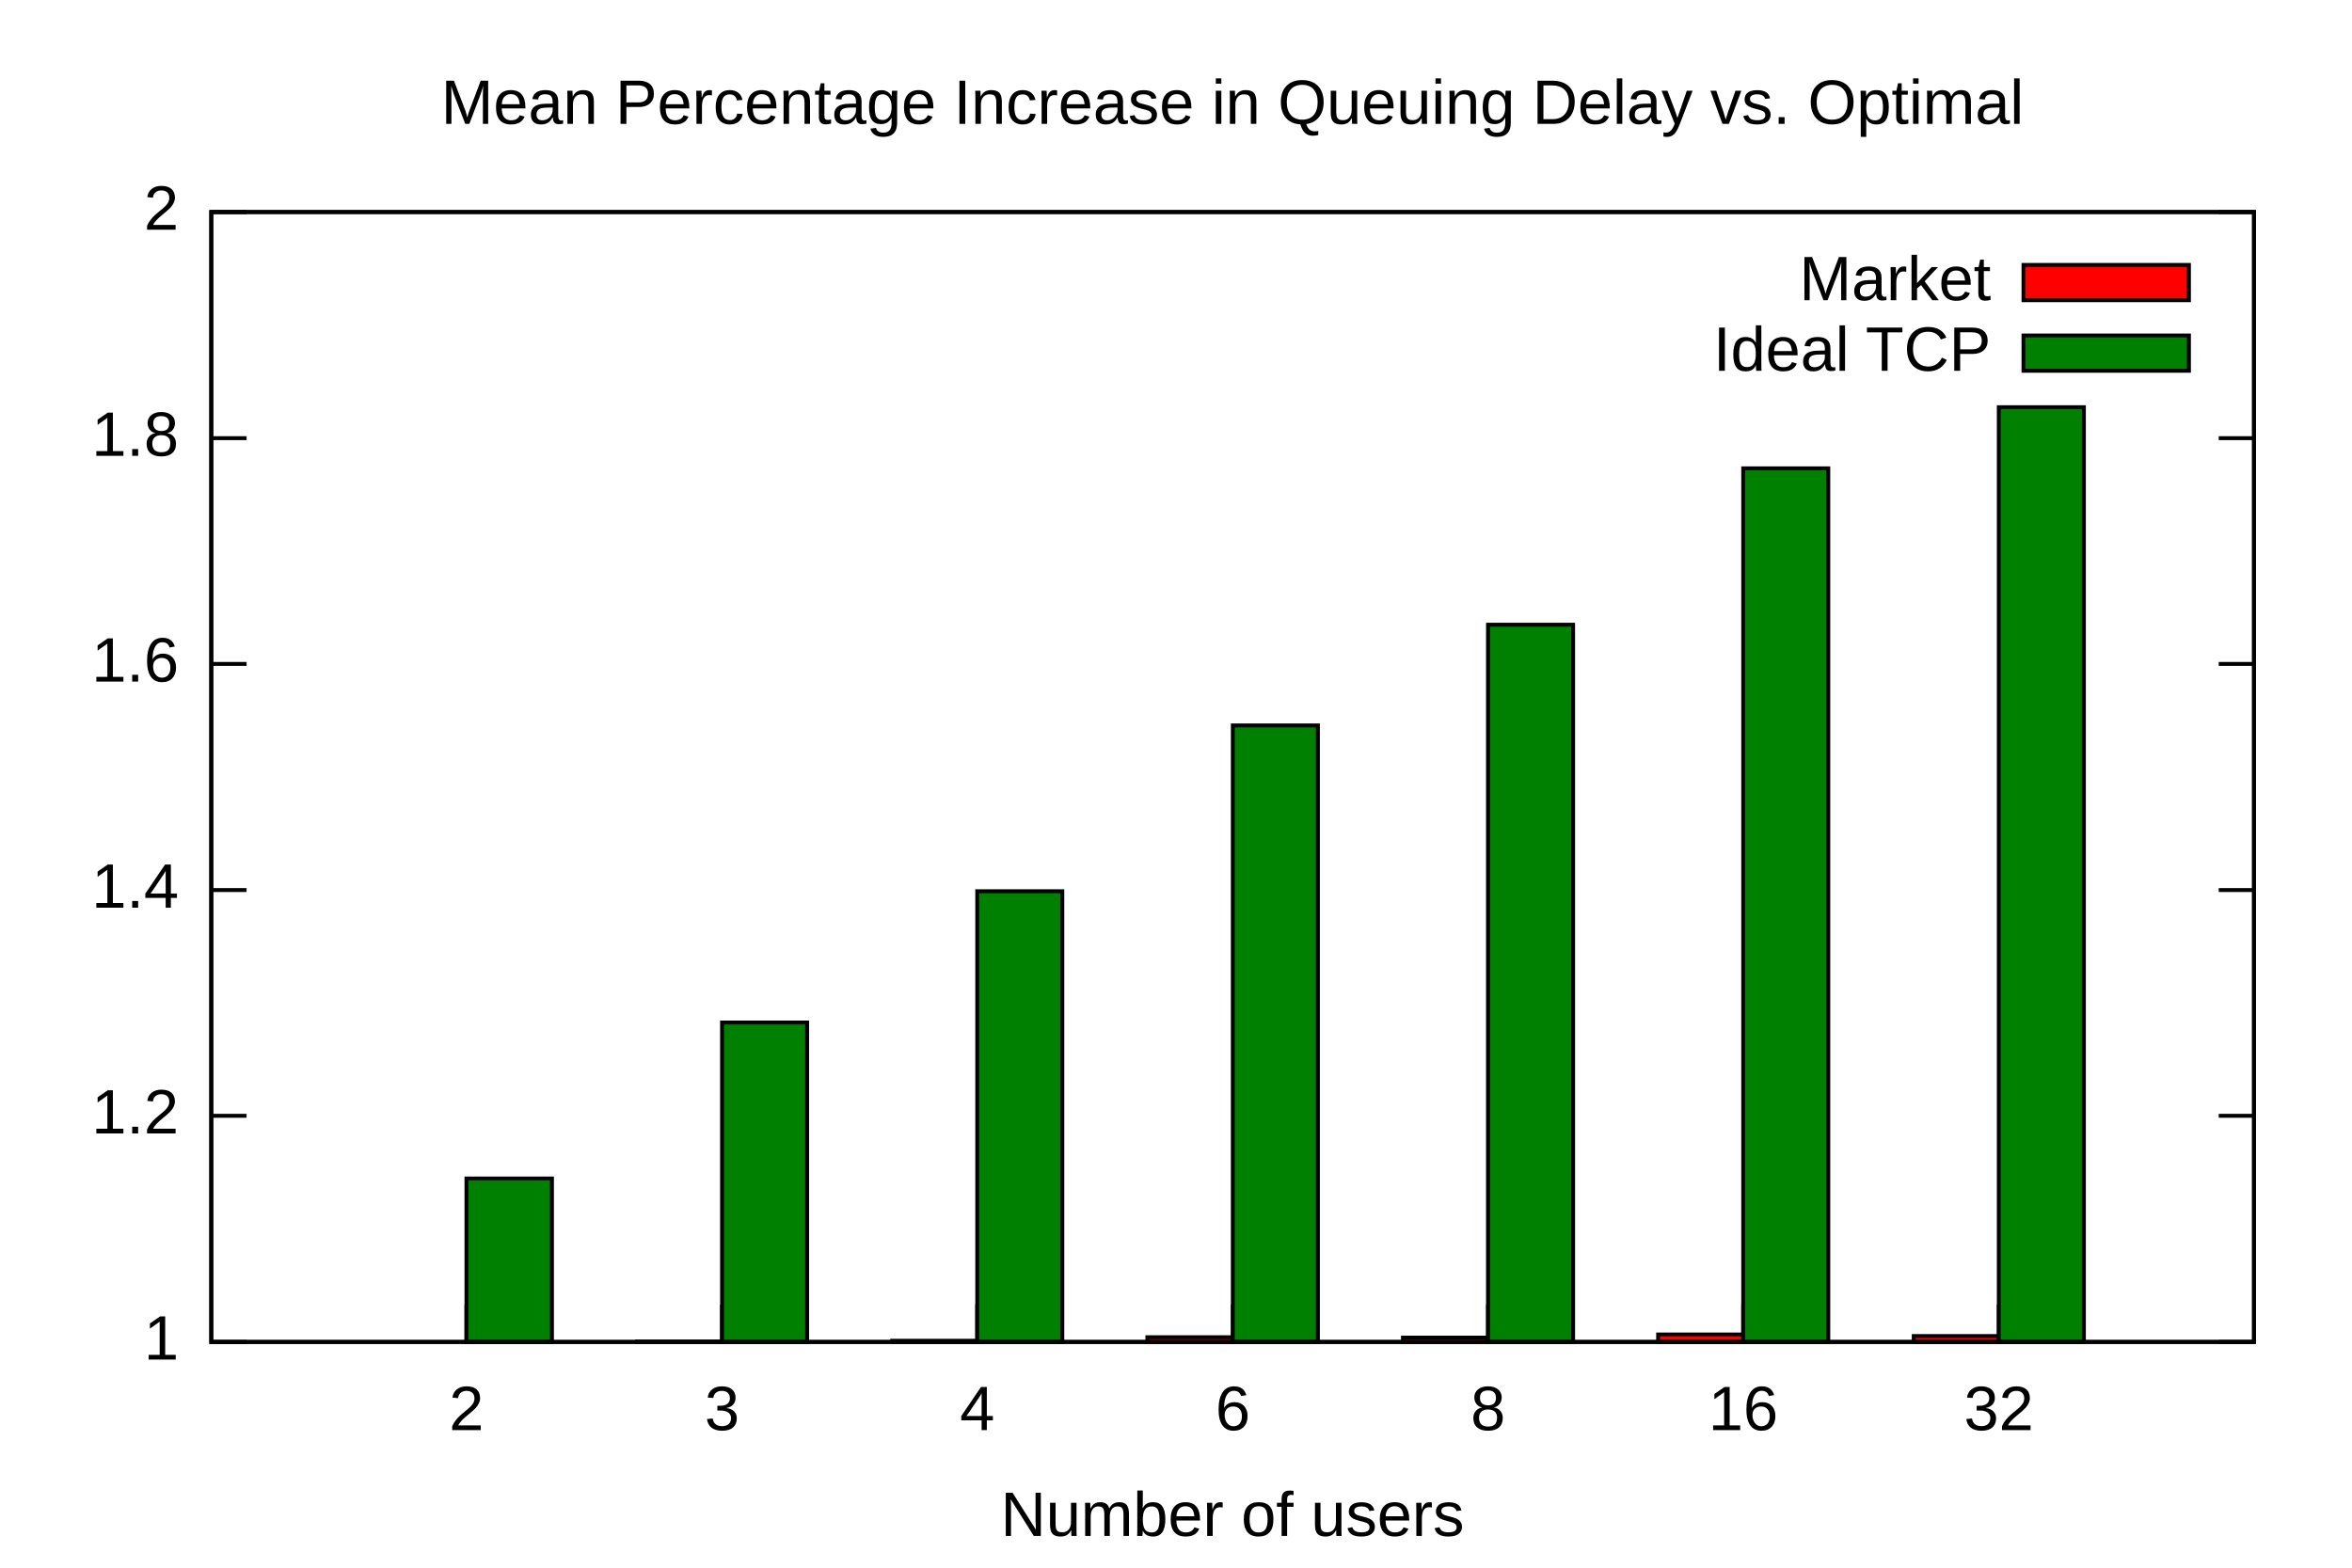
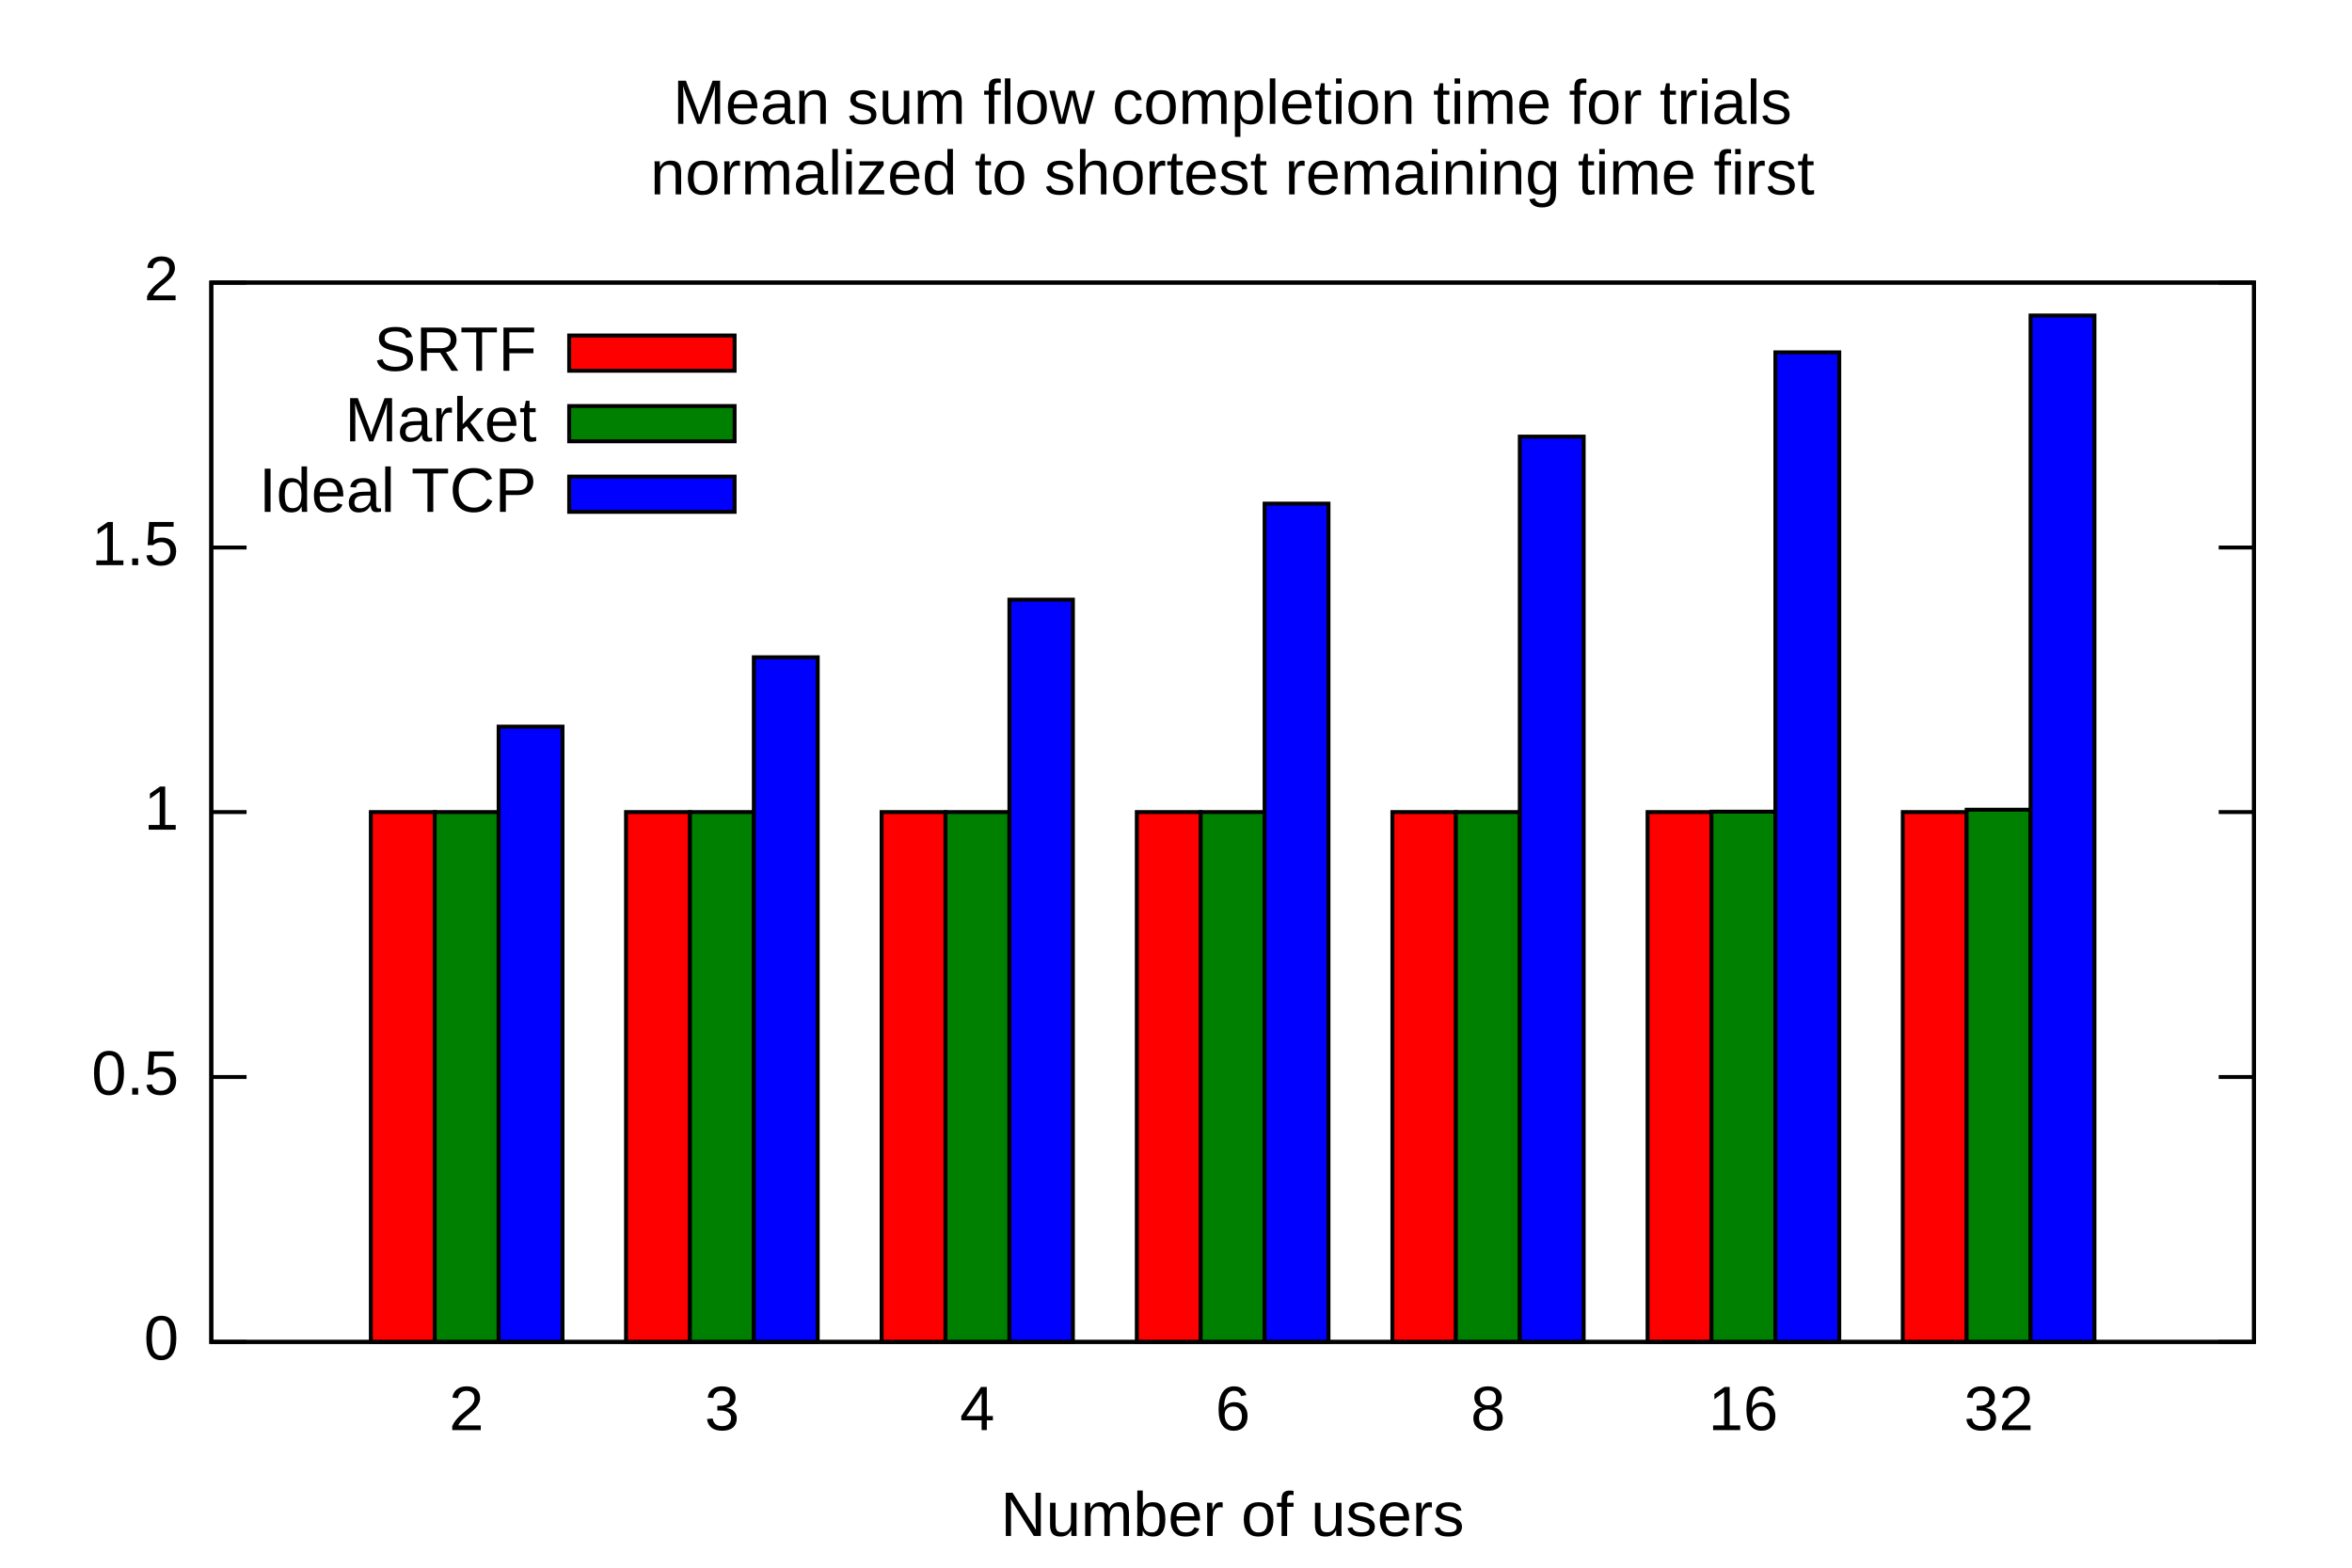
<svg xmlns="http://www.w3.org/2000/svg" xmlns:xlink="http://www.w3.org/1999/xlink" width="600" height="400" viewBox="0 0 600 400">
  <g id="gnuplot_canvas">
    <rect x="0" y="0" width="600" height="400" fill="none" />
    <defs>
      <circle id="gpDot" r="0.5" stroke-width="0.5" />
      <path id="gpPt0" stroke-width="0.222" stroke="currentColor" d="M-1,0 h2 M0,-1 v2" />
      <path id="gpPt1" stroke-width="0.222" stroke="currentColor" d="M-1,-1 L1,1 M1,-1 L-1,1" />
      <path id="gpPt2" stroke-width="0.222" stroke="currentColor" d="M-1,0 L1,0 M0,-1 L0,1 M-1,-1 L1,1 M-1,1 L1,-1" />
      <rect id="gpPt3" stroke-width="0.222" stroke="currentColor" x="-1" y="-1" width="2" height="2" />
      <rect id="gpPt4" stroke-width="0.222" stroke="currentColor" fill="currentColor" x="-1" y="-1" width="2" height="2" />
      <circle id="gpPt5" stroke-width="0.222" stroke="currentColor" cx="0" cy="0" r="1" />
      <use xlink:href="#gpPt5" id="gpPt6" fill="currentColor" stroke="none" />
      <path id="gpPt7" stroke-width="0.222" stroke="currentColor" d="M0,-1.33 L-1.33,0.67 L1.33,0.67 z" />
      <use xlink:href="#gpPt7" id="gpPt8" fill="currentColor" stroke="none" />
      <use xlink:href="#gpPt7" id="gpPt9" stroke="currentColor" transform="rotate(180)" />
      <use xlink:href="#gpPt9" id="gpPt10" fill="currentColor" stroke="none" />
      <use xlink:href="#gpPt3" id="gpPt11" stroke="currentColor" transform="rotate(45)" />
      <use xlink:href="#gpPt11" id="gpPt12" fill="currentColor" stroke="none" />
    </defs>
    <g style="fill:none; color:white; stroke:currentColor; stroke-width:1.00; stroke-linecap:butt; stroke-linejoin:miter">
</g>
    <g style="fill:none; color:black; stroke:currentColor; stroke-width:1.00; stroke-linecap:butt; stroke-linejoin:miter">
      <path stroke="black" d="M53.9,342.4 L62.9,342.4 M575.0,342.4 L566.0,342.4  h0.01" />
      <g transform="translate(45.6,346.9)" style="stroke:none; fill:black; font-family:arial; font-size:12.00pt; text-anchor:end">
+         <text> 0</text>
+       </g>
+       <path stroke="black" d="M53.9,274.8 L62.9,274.8 M575.0,274.8 L566.0,274.8  h0.01" />
+       <g transform="translate(45.6,279.3)" style="stroke:none; fill:black; font-family:arial; font-size:12.00pt; text-anchor:end">
+         <text> 0.5</text>
+       </g>
+       <path stroke="black" d="M53.9,207.2 L62.9,207.2 M575.0,207.2 L566.0,207.2  h0.01" />
+       <g transform="translate(45.6,211.7)" style="stroke:none; fill:black; font-family:arial; font-size:12.00pt; text-anchor:end">
        <text> 1</text>
      </g>
-       <path stroke="black" d="M53.9,284.7 L62.9,284.7 M575.0,284.7 L566.0,284.7  h0.01" />
-       <g transform="translate(45.6,289.2)" style="stroke:none; fill:black; font-family:arial; font-size:12.00pt; text-anchor:end">
-         <text> 1.2</text>
-       </g>
-       <path stroke="black" d="M53.9,227.1 L62.9,227.1 M575.0,227.1 L566.0,227.1  h0.01" />
-       <g transform="translate(45.6,231.6)" style="stroke:none; fill:black; font-family:arial; font-size:12.00pt; text-anchor:end">
-         <text> 1.4</text>
-       </g>
-       <path stroke="black" d="M53.9,169.4 L62.9,169.4 M575.0,169.4 L566.0,169.4  h0.01" />
-       <g transform="translate(45.6,173.9)" style="stroke:none; fill:black; font-family:arial; font-size:12.00pt; text-anchor:end">
-         <text> 1.6</text>
-       </g>
-       <path stroke="black" d="M53.9,111.8 L62.9,111.8 M575.0,111.8 L566.0,111.8  h0.01" />
-       <g transform="translate(45.6,116.3)" style="stroke:none; fill:black; font-family:arial; font-size:12.00pt; text-anchor:end">
-         <text> 1.8</text>
-       </g>
-       <path stroke="black" d="M53.9,54.1 L62.9,54.1 M575.0,54.1 L566.0,54.1  h0.01" />
-       <g transform="translate(45.6,58.6)" style="stroke:none; fill:black; font-family:arial; font-size:12.00pt; text-anchor:end">
+       <path stroke="black" d="M53.9,139.7 L62.9,139.7 M575.0,139.7 L566.0,139.7  h0.01" />
+       <g transform="translate(45.6,144.2)" style="stroke:none; fill:black; font-family:arial; font-size:12.00pt; text-anchor:end">
+         <text> 1.5</text>
+       </g>
+       <path stroke="black" d="M53.9,72.1 L62.9,72.1 M575.0,72.1 L566.0,72.1  h0.01" />
+       <g transform="translate(45.6,76.6)" style="stroke:none; fill:black; font-family:arial; font-size:12.00pt; text-anchor:end">
        <text> 2</text>
      </g>
      <path stroke="black" d="M119.0,342.4 L119.0,333.4  h0.01" />
      <g transform="translate(119.0,364.9)" style="stroke:none; fill:black; font-family:arial; font-size:12.00pt; text-anchor:middle">
        <text>2</text>
      </g>
      <path stroke="black" d="M184.2,342.4 L184.2,333.4  h0.01" />
      <g transform="translate(184.2,364.9)" style="stroke:none; fill:black; font-family:arial; font-size:12.00pt; text-anchor:middle">
        <text>3</text>
      </g>
      <path stroke="black" d="M249.3,342.4 L249.3,333.4  h0.01" />
      <g transform="translate(249.3,364.9)" style="stroke:none; fill:black; font-family:arial; font-size:12.00pt; text-anchor:middle">
        <text>4</text>
      </g>
      <path stroke="black" d="M314.5,342.4 L314.5,333.4  h0.01" />
      <g transform="translate(314.5,364.9)" style="stroke:none; fill:black; font-family:arial; font-size:12.00pt; text-anchor:middle">
        <text>6</text>
      </g>
      <path stroke="black" d="M379.6,342.4 L379.6,333.4  h0.01" />
      <g transform="translate(379.6,364.9)" style="stroke:none; fill:black; font-family:arial; font-size:12.00pt; text-anchor:middle">
        <text>8</text>
      </g>
      <path stroke="black" d="M444.7,342.4 L444.7,333.4  h0.01" />
      <g transform="translate(444.7,364.9)" style="stroke:none; fill:black; font-family:arial; font-size:12.00pt; text-anchor:middle">
        <text>16</text>
      </g>
      <path stroke="black" d="M509.9,342.4 L509.9,333.4  h0.01" />
      <g transform="translate(509.9,364.9)" style="stroke:none; fill:black; font-family:arial; font-size:12.00pt; text-anchor:middle">
        <text>32</text>
      </g>
-       <path stroke="black" d="M53.9,54.1 L53.9,342.4 L575.0,342.4 L575.0,54.1 L53.9,54.1 Z  h0.01" />
+       <path stroke="black" d="M53.9,72.1 L53.9,342.4 L575.0,342.4 L575.0,72.1 L53.9,72.1 Z  h0.01" />
      <g transform="translate(314.4,391.9)" style="stroke:none; fill:black; font-family:arial; font-size:12.00pt; text-anchor:middle">
        <text>Number of users</text>
      </g>
      <g transform="translate(314.4,31.6)" style="stroke:none; fill:black; font-family:arial; font-size:12.00pt; text-anchor:middle">
-         <text>Mean Percentage Increase in Queuing Delay vs. Optimal</text>
+         <text>Mean sum flow completion time for trials</text>
+       </g>
+       <g transform="translate(314.4,49.6)" style="stroke:none; fill:black; font-family:arial; font-size:12.00pt; text-anchor:middle">
+         <text>normalized to shortest remaining time first</text>
      </g>
    </g>
    <g id="delay_ratio_plot_1">
      <g style="fill:none; color:red; stroke:currentColor; stroke-width:1.00; stroke-linecap:butt; stroke-linejoin:miter">
-         <g transform="translate(507.9,76.6)" style="stroke:none; fill:black; font-family:arial; font-size:12.00pt; text-anchor:end">
-           <text>Market</text>
-         </g>
-         <g style="stroke:none; shape-rendering:crispEdges">
-           <polygon fill="currentColor" points="516.2,76.6 558.4,76.6 558.4,67.6 516.2,67.6 " />
-         </g>
-         <path stroke="black" d="M516.2,76.6 L558.4,76.6 L558.4,67.6 L516.2,67.6 L516.2,76.6 Z  h0.01" />
-         <g style="stroke:none; shape-rendering:crispEdges">
-           <polygon fill="currentColor" points="162.5,342.4 184.3,342.4 184.3,342.2 162.5,342.2 " />
-         </g>
-         <path stroke="black" d="M162.5,342.4 L162.5,342.3 L184.2,342.3 L184.2,342.4 L162.5,342.4 Z  h0.01" />
-         <g style="stroke:none; shape-rendering:crispEdges">
-           <polygon fill="currentColor" points="227.6,342.4 249.4,342.4 249.4,342.0 227.6,342.0 " />
-         </g>
-         <path stroke="black" d="M227.6,342.4 L227.6,342.1 L249.3,342.1 L249.3,342.4 L227.6,342.4 Z  h0.01" />
-         <g style="stroke:none; shape-rendering:crispEdges">
-           <polygon fill="currentColor" points="292.7,342.4 314.6,342.4 314.6,341.1 292.7,341.1 " />
-         </g>
-         <path stroke="black" d="M292.7,342.4 L292.7,341.2 L314.5,341.2 L314.5,342.4 L292.7,342.4 Z  h0.01" />
-         <g style="stroke:none; shape-rendering:crispEdges">
-           <polygon fill="currentColor" points="357.9,342.4 379.7,342.4 379.7,341.2 357.9,341.2 " />
-         </g>
-         <path stroke="black" d="M357.9,342.4 L357.9,341.3 L379.6,341.3 L379.6,342.4 L357.9,342.4 Z  h0.01" />
-         <g style="stroke:none; shape-rendering:crispEdges">
-           <polygon fill="currentColor" points="423.0,342.4 444.8,342.4 444.8,340.4 423.0,340.4 " />
-         </g>
-         <path stroke="black" d="M423.0,342.4 L423.0,340.5 L444.7,340.5 L444.7,342.4 L423.0,342.4 Z  h0.01" />
-         <g style="stroke:none; shape-rendering:crispEdges">
-           <polygon fill="currentColor" points="488.2,342.4 510.0,342.4 510.0,340.8 488.2,340.8 " />
-         </g>
-         <path stroke="black" d="M488.2,342.4 L488.2,340.9 L509.9,340.9 L509.9,342.4 L488.2,342.4 Z  h0.01" />
+         <g transform="translate(136.9,94.6)" style="stroke:none; fill:black; font-family:arial; font-size:12.00pt; text-anchor:end">
+           <text>SRTF</text>
+         </g>
+         <g style="stroke:none; shape-rendering:crispEdges">
+           <polygon fill="currentColor" points="145.2,94.6 187.4,94.6 187.4,85.6 145.2,85.6 " />
+         </g>
+         <path stroke="black" d="M145.2,94.6 L187.4,94.6 L187.4,85.6 L145.2,85.6 L145.2,94.6 Z  h0.01" />
+         <g style="stroke:none; shape-rendering:crispEdges">
+           <polygon fill="currentColor" points="94.6,342.4 111.0,342.4 111.0,207.1 94.6,207.1 " />
+         </g>
+         <path stroke="black" d="M94.6,342.4 L94.6,207.2 L110.9,207.2 L110.9,342.4 L94.6,342.4 Z  h0.01" />
+         <g style="stroke:none; shape-rendering:crispEdges">
+           <polygon fill="currentColor" points="159.7,342.4 176.1,342.4 176.1,207.1 159.7,207.1 " />
+         </g>
+         <path stroke="black" d="M159.7,342.4 L159.7,207.2 L176.0,207.2 L176.0,342.4 L159.7,342.4 Z  h0.01" />
+         <g style="stroke:none; shape-rendering:crispEdges">
+           <polygon fill="currentColor" points="224.9,342.4 241.3,342.4 241.3,207.1 224.9,207.1 " />
+         </g>
+         <path stroke="black" d="M224.9,342.4 L224.9,207.2 L241.2,207.2 L241.2,342.4 L224.9,342.4 Z  h0.01" />
+         <g style="stroke:none; shape-rendering:crispEdges">
+           <polygon fill="currentColor" points="290.0,342.4 306.4,342.4 306.4,207.1 290.0,207.1 " />
+         </g>
+         <path stroke="black" d="M290.0,342.4 L290.0,207.2 L306.3,207.2 L306.3,342.4 L290.0,342.4 Z  h0.01" />
+         <g style="stroke:none; shape-rendering:crispEdges">
+           <polygon fill="currentColor" points="355.2,342.4 371.5,342.4 371.5,207.1 355.2,207.1 " />
+         </g>
+         <path stroke="black" d="M355.2,342.4 L355.2,207.2 L371.4,207.2 L371.4,342.4 L355.2,342.4 Z  h0.01" />
+         <g style="stroke:none; shape-rendering:crispEdges">
+           <polygon fill="currentColor" points="420.3,342.4 436.7,342.4 436.7,207.1 420.3,207.1 " />
+         </g>
+         <path stroke="black" d="M420.3,342.4 L420.3,207.2 L436.6,207.2 L436.6,342.4 L420.3,342.4 Z  h0.01" />
+         <g style="stroke:none; shape-rendering:crispEdges">
+           <polygon fill="currentColor" points="485.4,342.4 501.8,342.4 501.8,207.1 485.4,207.1 " />
+         </g>
+         <path stroke="black" d="M485.4,342.4 L485.4,207.2 L501.7,207.2 L501.7,342.4 L485.4,342.4 Z  h0.01" />
      </g>
    </g>
    <g id="delay_ratio_plot_2">
      <g style="fill:none; color:green; stroke:currentColor; stroke-width:1.00; stroke-linecap:butt; stroke-linejoin:miter">
-         <g transform="translate(507.9,94.6)" style="stroke:none; fill:black; font-family:arial; font-size:12.00pt; text-anchor:end">
+         <g transform="translate(136.9,112.6)" style="stroke:none; fill:black; font-family:arial; font-size:12.00pt; text-anchor:end">
+           <text>Market</text>
+         </g>
+         <g style="stroke:none; shape-rendering:crispEdges">
+           <polygon fill="currentColor" points="145.2,112.6 187.4,112.6 187.4,103.6 145.2,103.6 " />
+         </g>
+         <path stroke="black" d="M145.2,112.6 L187.4,112.6 L187.4,103.6 L145.2,103.6 L145.2,112.6 Z  h0.01" />
+         <g style="stroke:none; shape-rendering:crispEdges">
+           <polygon fill="currentColor" points="110.9,342.4 127.3,342.4 127.3,207.1 110.9,207.1 " />
+         </g>
+         <path stroke="black" d="M110.9,342.4 L110.9,207.2 L127.2,207.2 L127.2,342.4 L110.9,342.4 Z  h0.01" />
+         <g style="stroke:none; shape-rendering:crispEdges">
+           <polygon fill="currentColor" points="176.0,342.4 192.4,342.4 192.4,207.1 176.0,207.1 " />
+         </g>
+         <path stroke="black" d="M176.0,342.4 L176.0,207.2 L192.3,207.2 L192.3,342.4 L176.0,342.4 Z  h0.01" />
+         <g style="stroke:none; shape-rendering:crispEdges">
+           <polygon fill="currentColor" points="241.2,342.4 257.6,342.4 257.6,207.1 241.2,207.1 " />
+         </g>
+         <path stroke="black" d="M241.2,342.4 L241.2,207.2 L257.5,207.2 L257.5,342.4 L241.2,342.4 Z  h0.01" />
+         <g style="stroke:none; shape-rendering:crispEdges">
+           <polygon fill="currentColor" points="306.3,342.4 322.7,342.4 322.7,207.1 306.3,207.1 " />
+         </g>
+         <path stroke="black" d="M306.3,342.4 L306.3,207.2 L322.6,207.2 L322.6,342.4 L306.3,342.4 Z  h0.01" />
+         <g style="stroke:none; shape-rendering:crispEdges">
+           <polygon fill="currentColor" points="371.4,342.4 387.8,342.4 387.8,207.1 371.4,207.1 " />
+         </g>
+         <path stroke="black" d="M371.4,342.4 L371.4,207.2 L387.7,207.2 L387.7,342.4 L371.4,342.4 Z  h0.01" />
+         <g style="stroke:none; shape-rendering:crispEdges">
+           <polygon fill="currentColor" points="436.6,342.4 453.0,342.4 453.0,207.0 436.6,207.0 " />
+         </g>
+         <path stroke="black" d="M436.6,342.4 L436.6,207.1 L452.9,207.1 L452.9,342.4 L436.6,342.4 Z  h0.01" />
+         <g style="stroke:none; shape-rendering:crispEdges">
+           <polygon fill="currentColor" points="501.7,342.4 518.1,342.4 518.1,206.5 501.7,206.5 " />
+         </g>
+         <path stroke="black" d="M501.7,342.4 L501.7,206.6 L518.0,206.6 L518.0,342.4 L501.7,342.4 Z  h0.01" />
+       </g>
+     </g>
+     <g id="delay_ratio_plot_3">
+       <g style="fill:none; color:blue; stroke:currentColor; stroke-width:1.00; stroke-linecap:butt; stroke-linejoin:miter">
+         <g transform="translate(136.9,130.6)" style="stroke:none; fill:black; font-family:arial; font-size:12.00pt; text-anchor:end">
          <text>Ideal TCP</text>
        </g>
        <g style="stroke:none; shape-rendering:crispEdges">
-           <polygon fill="currentColor" points="516.2,94.6 558.4,94.6 558.4,85.6 516.2,85.6 " />
-         </g>
-         <path stroke="black" d="M516.2,94.6 L558.4,94.6 L558.4,85.6 L516.2,85.6 L516.2,94.6 Z  h0.01" />
-         <g style="stroke:none; shape-rendering:crispEdges">
-           <polygon fill="currentColor" points="119.0,342.4 140.9,342.4 140.9,300.6 119.0,300.6 " />
-         </g>
-         <path stroke="black" d="M119.0,342.4 L119.0,300.7 L140.8,300.7 L140.8,342.4 L119.0,342.4 Z  h0.01" />
-         <g style="stroke:none; shape-rendering:crispEdges">
-           <polygon fill="currentColor" points="184.2,342.4 206.0,342.4 206.0,260.8 184.2,260.8 " />
-         </g>
-         <path stroke="black" d="M184.2,342.4 L184.2,260.9 L205.9,260.9 L205.9,342.4 L184.2,342.4 Z  h0.01" />
-         <g style="stroke:none; shape-rendering:crispEdges">
-           <polygon fill="currentColor" points="249.3,342.4 271.1,342.4 271.1,227.3 249.3,227.3 " />
-         </g>
-         <path stroke="black" d="M249.3,342.4 L249.3,227.4 L271.0,227.4 L271.0,342.4 L249.3,342.4 Z  h0.01" />
-         <g style="stroke:none; shape-rendering:crispEdges">
-           <polygon fill="currentColor" points="314.5,342.4 336.3,342.4 336.3,185.0 314.5,185.0 " />
-         </g>
-         <path stroke="black" d="M314.5,342.4 L314.5,185.1 L336.2,185.1 L336.2,342.4 L314.5,342.4 Z  h0.01" />
-         <g style="stroke:none; shape-rendering:crispEdges">
-           <polygon fill="currentColor" points="379.6,342.4 401.4,342.4 401.4,159.3 379.6,159.3 " />
-         </g>
-         <path stroke="black" d="M379.6,342.4 L379.6,159.4 L401.3,159.4 L401.3,342.4 L379.6,342.4 Z  h0.01" />
-         <g style="stroke:none; shape-rendering:crispEdges">
-           <polygon fill="currentColor" points="444.7,342.4 466.5,342.4 466.5,119.4 444.7,119.4 " />
-         </g>
-         <path stroke="black" d="M444.7,342.4 L444.7,119.5 L466.4,119.5 L466.4,342.4 L444.7,342.4 Z  h0.01" />
-         <g style="stroke:none; shape-rendering:crispEdges">
-           <polygon fill="currentColor" points="509.9,342.4 531.7,342.4 531.7,103.8 509.9,103.8 " />
-         </g>
-         <path stroke="black" d="M509.9,342.4 L509.9,103.9 L531.6,103.9 L531.6,342.4 L509.9,342.4 Z  h0.01" />
+           <polygon fill="currentColor" points="145.2,130.6 187.4,130.6 187.4,121.6 145.2,121.6 " />
+         </g>
+         <path stroke="black" d="M145.2,130.6 L187.4,130.6 L187.4,121.6 L145.2,121.6 L145.2,130.6 Z  h0.01" />
+         <g style="stroke:none; shape-rendering:crispEdges">
+           <polygon fill="currentColor" points="127.2,342.4 143.6,342.4 143.6,185.3 127.2,185.3 " />
+         </g>
+         <path stroke="black" d="M127.2,342.4 L127.2,185.4 L143.5,185.4 L143.5,342.4 L127.2,342.4 Z  h0.01" />
+         <g style="stroke:none; shape-rendering:crispEdges">
+           <polygon fill="currentColor" points="192.3,342.4 208.7,342.4 208.7,167.6 192.3,167.6 " />
+         </g>
+         <path stroke="black" d="M192.3,342.4 L192.3,167.7 L208.6,167.7 L208.6,342.4 L192.3,342.4 Z  h0.01" />
+         <g style="stroke:none; shape-rendering:crispEdges">
+           <polygon fill="currentColor" points="257.5,342.4 273.8,342.4 273.8,152.9 257.5,152.9 " />
+         </g>
+         <path stroke="black" d="M257.5,342.4 L257.5,153.0 L273.7,153.0 L273.7,342.4 L257.5,342.4 Z  h0.01" />
+         <g style="stroke:none; shape-rendering:crispEdges">
+           <polygon fill="currentColor" points="322.6,342.4 339.0,342.4 339.0,128.4 322.6,128.4 " />
+         </g>
+         <path stroke="black" d="M322.6,342.4 L322.6,128.5 L338.9,128.5 L338.9,342.4 L322.6,342.4 Z  h0.01" />
+         <g style="stroke:none; shape-rendering:crispEdges">
+           <polygon fill="currentColor" points="387.7,342.4 404.1,342.4 404.1,111.3 387.7,111.3 " />
+         </g>
+         <path stroke="black" d="M387.7,342.4 L387.7,111.4 L404.0,111.4 L404.0,342.4 L387.7,342.4 Z  h0.01" />
+         <g style="stroke:none; shape-rendering:crispEdges">
+           <polygon fill="currentColor" points="452.9,342.4 469.3,342.4 469.3,89.8 452.9,89.8 " />
+         </g>
+         <path stroke="black" d="M452.9,342.4 L452.9,89.9 L469.2,89.9 L469.2,342.4 L452.9,342.4 Z  h0.01" />
+         <g style="stroke:none; shape-rendering:crispEdges">
+           <polygon fill="currentColor" points="518.0,342.4 534.4,342.4 534.4,80.4 518.0,80.4 " />
+         </g>
+         <path stroke="black" d="M518.0,342.4 L518.0,80.5 L534.3,80.5 L534.3,342.4 L518.0,342.4 Z  h0.01" />
      </g>
    </g>
    <g style="fill:none; color:black; stroke:currentColor; stroke-width:1.00; stroke-linecap:butt; stroke-linejoin:miter">
-       <path stroke="black" d="M53.9,54.1 L53.9,342.4 L575.0,342.4 L575.0,54.1 L53.9,54.1 Z  h0.01" />
+       <path stroke="black" d="M53.9,72.1 L53.9,342.4 L575.0,342.4 L575.0,72.1 L53.9,72.1 Z  h0.01" />
    </g>
  </g>
</svg>
